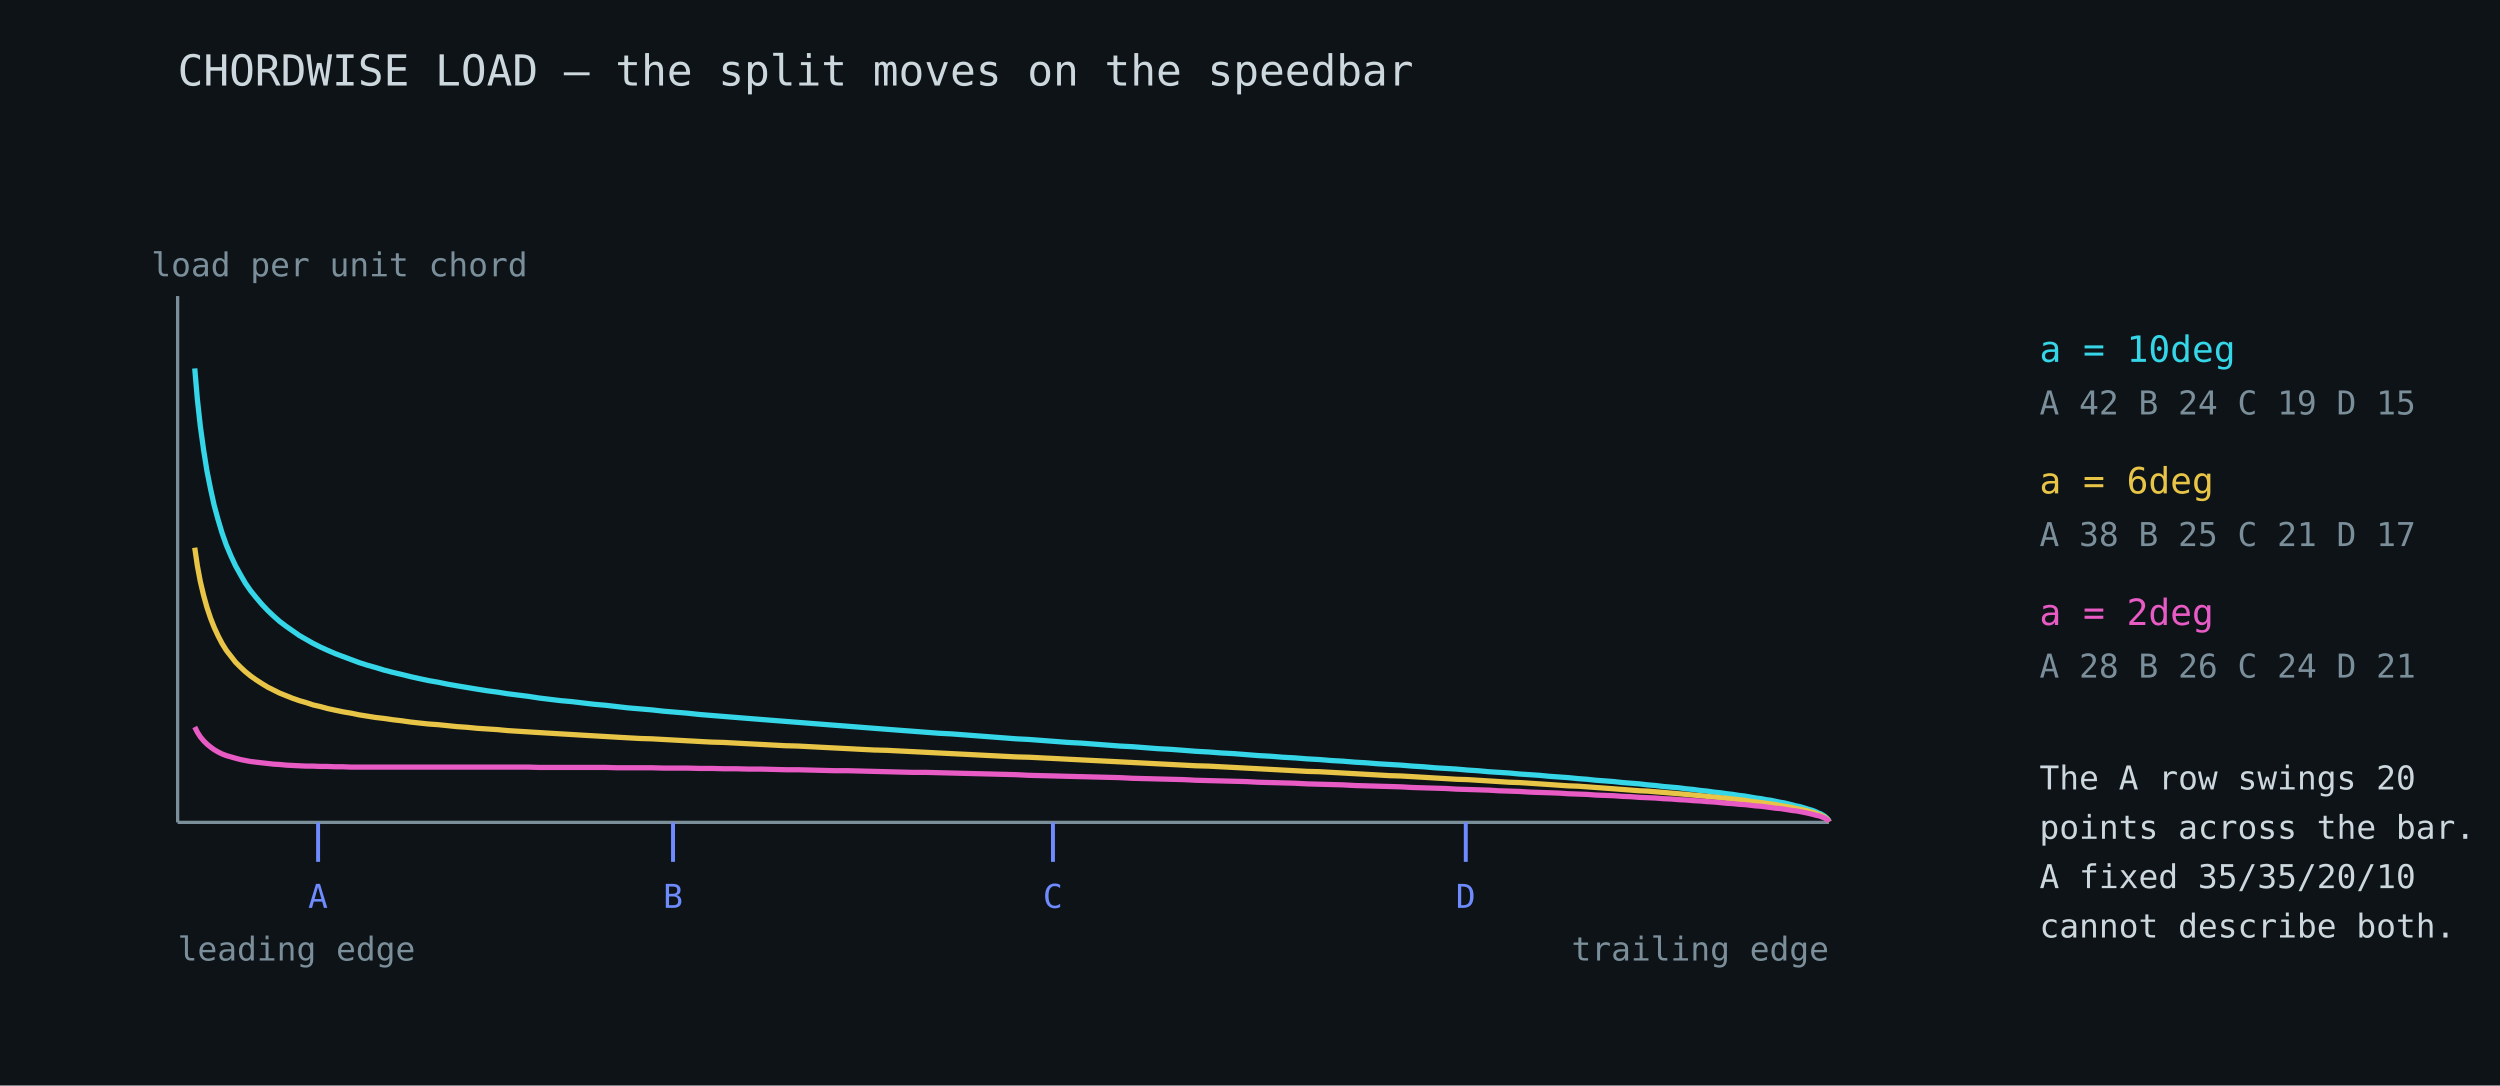
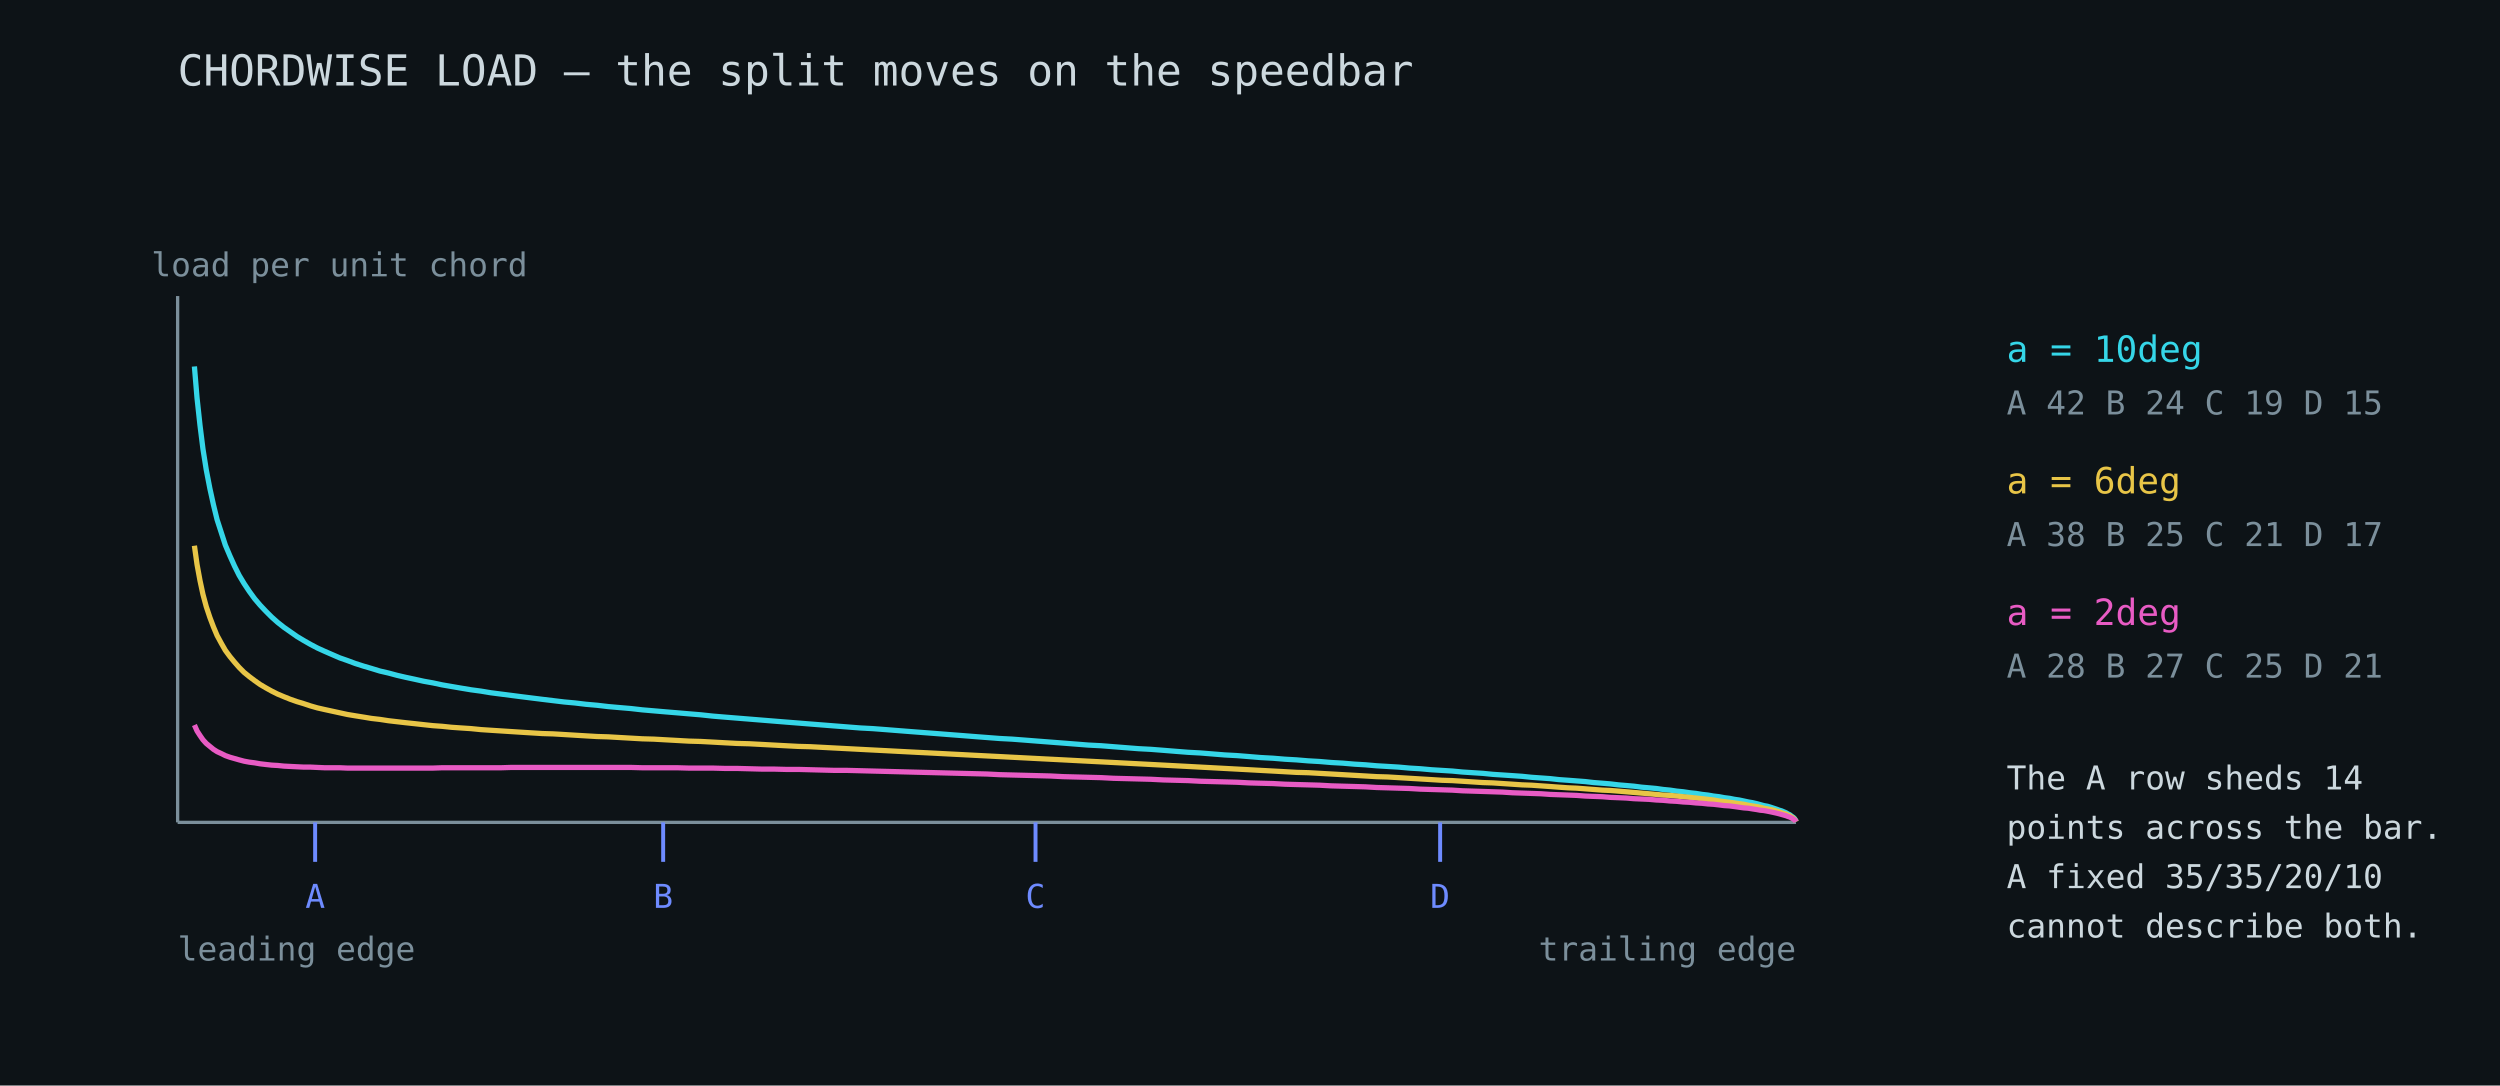
<svg xmlns="http://www.w3.org/2000/svg" width="760" height="330" viewBox="0 0 760 330" role="img" aria-label="Chordwise load distribution">
  <rect width="760" height="330" fill="#0d1317" />
  <style>text{font-family:ui-monospace,Menlo,Consolas,monospace}</style>
  <text x="54" y="26" fill="#ccd8de" font-size="13" text-anchor="start">CHORDWISE LOAD — the split moves on the speedbar</text>
-   <path d="M54.0 250.0L556.0 250.0" fill="none" stroke="#7b8f9b" stroke-width="1" />
+   <path d="M54.0 250.0L546.0 250.0" fill="none" stroke="#7b8f9b" stroke-width="1" />
  <path d="M54.0 90.0L54.0 250.0" fill="none" stroke="#7b8f9b" stroke-width="1" />
-   <path d="M59.2 112.0L60.0 121.4L60.9 129.6L61.9 136.8L62.9 143.1L64.0 148.6L65.1 153.6L66.3 158.0L67.5 162.0L68.8 165.7L70.2 169.0L71.6 172.0L73.1 174.7L74.6 177.3L76.2 179.6L77.9 181.7L79.6 183.7L81.4 185.6L83.2 187.3L85.0 188.9L87.0 190.4L89.0 191.8L91.0 193.2L93.1 194.4L95.2 195.6L97.4 196.7L99.6 197.7L101.9 198.7L104.3 199.6L106.7 200.5L109.1 201.4L111.6 202.2L114.1 202.9L116.7 203.7L119.4 204.4L122.0 205.0L124.8 205.7L127.5 206.3L130.3 206.9L133.2 207.4L136.1 208.0L139.0 208.5L142.0 209.0L145.0 209.5L148.1 210.0L151.2 210.4L154.3 210.9L157.5 211.3L160.7 211.7L163.9 212.2L167.2 212.6L170.5 213.0L173.9 213.3L177.2 213.7L180.6 214.1L184.1 214.4L187.5 214.8L191.0 215.2L194.6 215.5L198.1 215.8L201.7 216.2L205.3 216.5L208.9 216.8L212.6 217.2L216.3 217.5L220.0 217.8L223.7 218.1L227.4 218.4L231.2 218.7L235.0 219.0L238.8 219.3L242.6 219.6L246.4 219.9L250.2 220.2L254.1 220.5L258.0 220.8L261.8 221.1L265.7 221.4L269.6 221.7L273.5 222.0L277.5 222.3L281.4 222.6L285.3 222.9L289.2 223.1L293.2 223.4L297.1 223.7L301.1 224.0L305.0 224.3L308.9 224.6L312.9 224.8L316.8 225.1L320.8 225.4L324.7 225.7L328.6 225.9L332.5 226.2L336.5 226.5L340.4 226.8L344.3 227.0L348.2 227.3L352.0 227.6L355.9 227.8L359.8 228.1L363.6 228.4L367.4 228.6L371.2 228.9L375.0 229.1L378.8 229.4L382.6 229.7L386.3 229.9L390.0 230.2L393.7 230.4L397.4 230.7L401.1 230.9L404.7 231.2L408.3 231.4L411.9 231.7L415.4 231.9L419.0 232.2L422.5 232.4L425.9 232.6L429.4 232.9L432.8 233.1L436.1 233.4L439.5 233.6L442.8 233.8L446.1 234.1L449.3 234.3L452.5 234.6L455.7 234.8L458.8 235.0L461.9 235.3L465.0 235.5L468.0 235.7L471.0 236.0L473.9 236.2L476.8 236.4L479.7 236.7L482.5 236.9L485.2 237.2L488.0 237.4L490.6 237.6L493.3 237.9L495.9 238.1L498.4 238.3L500.9 238.6L503.3 238.8L505.7 239.1L508.1 239.3L510.4 239.5L512.6 239.8L514.8 240.0L516.9 240.3L519.0 240.5L521.0 240.8L523.0 241.0L525.0 241.3L526.8 241.5L528.6 241.8L530.4 242.0L532.1 242.3L533.8 242.6L535.4 242.8L536.9 243.1L538.4 243.3L539.8 243.6L541.2 243.9L542.5 244.1L543.7 244.4L544.9 244.7L546.0 245.0L547.1 245.2L548.1 245.5L549.1 245.8L550.0 246.1L550.8 246.3L551.6 246.6L552.3 246.9L552.9 247.2L553.5 247.4L554.0 247.7L554.5 248.0L554.9 248.3L555.2 248.6L555.5 248.9L555.7 249.1L555.9 249.4L556.0 249.7" fill="none" stroke="#35d6e8" stroke-width="1.6" />
-   <path d="M59.2 166.5L60.0 172.0L60.9 176.8L61.9 181.0L62.9 184.6L64.0 187.9L65.1 190.7L66.3 193.3L67.5 195.6L68.8 197.7L70.2 199.5L71.6 201.3L73.1 202.8L74.6 204.2L76.2 205.5L77.9 206.7L79.6 207.8L81.4 208.9L83.2 209.8L85.0 210.7L87.0 211.5L89.0 212.3L91.0 213.0L93.1 213.6L95.2 214.3L97.4 214.8L99.6 215.4L101.9 215.9L104.3 216.4L106.7 216.8L109.1 217.3L111.6 217.7L114.1 218.1L116.7 218.4L119.4 218.8L122.0 219.1L124.8 219.5L127.5 219.8L130.3 220.1L133.2 220.3L136.1 220.6L139.0 220.9L142.0 221.1L145.0 221.4L148.1 221.6L151.2 221.8L154.3 222.1L157.5 222.3L160.7 222.5L163.9 222.7L167.2 222.9L170.5 223.1L173.9 223.3L177.2 223.5L180.6 223.7L184.1 223.9L187.5 224.1L191.0 224.3L194.6 224.5L198.1 224.6L201.7 224.8L205.3 225.0L208.9 225.2L212.6 225.4L216.3 225.6L220.0 225.7L223.7 225.9L227.4 226.1L231.2 226.3L235.0 226.5L238.8 226.7L242.6 226.8L246.4 227.0L250.2 227.2L254.1 227.4L258.0 227.6L261.8 227.8L265.7 228.0L269.6 228.1L273.5 228.3L277.5 228.5L281.4 228.7L285.3 228.9L289.2 229.1L293.2 229.3L297.1 229.5L301.1 229.7L305.0 229.9L308.9 230.1L312.9 230.2L316.8 230.4L320.8 230.6L324.7 230.8L328.6 231.0L332.5 231.2L336.5 231.4L340.4 231.6L344.3 231.8L348.2 232.0L352.0 232.2L355.9 232.4L359.8 232.6L363.6 232.8L367.4 232.9L371.2 233.1L375.0 233.3L378.8 233.5L382.6 233.7L386.3 233.9L390.0 234.1L393.7 234.3L397.4 234.5L401.1 234.6L404.7 234.8L408.3 235.0L411.9 235.2L415.4 235.4L419.0 235.6L422.5 235.8L425.9 235.9L429.4 236.1L432.8 236.3L436.1 236.5L439.5 236.7L442.8 236.9L446.1 237.0L449.3 237.2L452.5 237.4L455.7 237.6L458.8 237.8L461.9 237.9L465.0 238.1L468.0 238.3L471.0 238.5L473.9 238.7L476.8 238.9L479.7 239.0L482.5 239.2L485.2 239.4L488.0 239.6L490.6 239.8L493.3 240.0L495.9 240.2L498.4 240.4L500.9 240.5L503.3 240.7L505.7 240.9L508.1 241.1L510.4 241.3L512.6 241.5L514.8 241.7L516.9 241.9L519.0 242.1L521.0 242.3L523.0 242.5L525.0 242.7L526.8 242.9L528.6 243.1L530.4 243.3L532.1 243.6L533.8 243.8L535.4 244.0L536.9 244.2L538.4 244.4L539.8 244.6L541.2 244.9L542.5 245.1L543.7 245.3L544.9 245.5L546.0 245.8L547.1 246.0L548.1 246.2L549.1 246.4L550.0 246.7L550.8 246.9L551.6 247.1L552.3 247.4L552.9 247.6L553.5 247.8L554.0 248.1L554.5 248.3L554.9 248.6L555.2 248.8L555.5 249.0L555.7 249.3L555.9 249.5L556.0 249.8" fill="none" stroke="#e8c547" stroke-width="1.6" />
-   <path d="M59.2 221.0L60.0 222.6L60.9 224.0L61.9 225.2L62.9 226.2L64.0 227.1L65.1 227.9L66.3 228.6L67.5 229.2L68.8 229.7L70.2 230.1L71.6 230.5L73.1 230.9L74.6 231.2L76.2 231.5L77.9 231.7L79.6 231.9L81.4 232.1L83.2 232.3L85.0 232.4L87.0 232.6L89.0 232.7L91.0 232.8L93.1 232.9L95.2 232.9L97.4 233.0L99.6 233.0L101.9 233.1L104.3 233.1L106.7 233.2L109.1 233.2L111.6 233.2L114.1 233.2L116.7 233.2L119.4 233.2L122.0 233.2L124.8 233.2L127.5 233.2L130.3 233.2L133.2 233.2L136.1 233.2L139.0 233.2L142.0 233.2L145.0 233.2L148.1 233.2L151.2 233.2L154.3 233.2L157.5 233.2L160.7 233.2L163.9 233.3L167.2 233.3L170.5 233.3L173.9 233.3L177.2 233.3L180.6 233.3L184.1 233.3L187.5 233.4L191.0 233.4L194.6 233.4L198.1 233.4L201.7 233.5L205.3 233.5L208.9 233.5L212.6 233.6L216.3 233.6L220.0 233.7L223.7 233.7L227.4 233.8L231.2 233.8L235.0 233.9L238.8 234.0L242.6 234.0L246.4 234.1L250.2 234.2L254.1 234.3L258.0 234.3L261.8 234.4L265.7 234.5L269.6 234.6L273.5 234.7L277.5 234.8L281.4 234.8L285.3 234.9L289.2 235.0L293.2 235.1L297.1 235.2L301.1 235.3L305.0 235.4L308.9 235.5L312.9 235.7L316.8 235.8L320.8 235.9L324.7 236.0L328.6 236.1L332.5 236.2L336.5 236.3L340.4 236.4L344.3 236.6L348.2 236.7L352.0 236.8L355.9 236.9L359.8 237.0L363.6 237.2L367.4 237.3L371.2 237.4L375.0 237.5L378.8 237.6L382.6 237.8L386.3 237.9L390.0 238.0L393.7 238.1L397.4 238.3L401.1 238.4L404.7 238.5L408.3 238.6L411.9 238.8L415.4 238.9L419.0 239.0L422.5 239.1L425.9 239.2L429.4 239.4L432.8 239.5L436.1 239.6L439.5 239.7L442.8 239.9L446.1 240.0L449.3 240.1L452.5 240.2L455.7 240.4L458.8 240.5L461.9 240.6L465.0 240.8L468.0 240.9L471.0 241.0L473.9 241.1L476.8 241.3L479.7 241.4L482.5 241.5L485.2 241.7L488.0 241.8L490.6 241.9L493.3 242.1L495.9 242.2L498.4 242.4L500.9 242.5L503.3 242.6L505.7 242.8L508.1 242.9L510.4 243.1L512.6 243.2L514.8 243.4L516.9 243.5L519.0 243.7L521.0 243.8L523.0 244.0L525.0 244.2L526.8 244.3L528.6 244.5L530.4 244.6L532.1 244.8L533.8 245.0L535.4 245.1L536.9 245.3L538.4 245.5L539.8 245.7L541.2 245.8L542.5 246.0L543.7 246.2L544.9 246.4L546.0 246.5L547.1 246.7L548.1 246.9L549.1 247.1L550.0 247.3L550.8 247.5L551.6 247.7L552.3 247.9L552.9 248.0L553.5 248.2L554.0 248.4L554.5 248.6L554.9 248.8L555.2 249.0L555.5 249.2L555.7 249.4L555.9 249.6L556.0 249.8" fill="none" stroke="#e85bc4" stroke-width="1.6" />
-   <path d="M96.7 250.0L96.7 262.0" fill="none" stroke="#6e8bff" stroke-width="1.2" />
-   <text x="96.67" y="276" fill="#6e8bff" font-size="10" text-anchor="middle">A</text>
-   <path d="M204.6 250.0L204.6 262.0" fill="none" stroke="#6e8bff" stroke-width="1.2" />
-   <text x="204.6" y="276" fill="#6e8bff" font-size="10" text-anchor="middle">B</text>
-   <path d="M320.1 250.0L320.1 262.0" fill="none" stroke="#6e8bff" stroke-width="1.2" />
-   <text x="320.06" y="276" fill="#6e8bff" font-size="10" text-anchor="middle">C</text>
-   <path d="M445.6 250.0L445.6 262.0" fill="none" stroke="#6e8bff" stroke-width="1.2" />
-   <text x="445.56" y="276" fill="#6e8bff" font-size="10" text-anchor="middle">D</text>
+   <path d="M59.1 111.4L59.9 121.0L60.8 129.3L61.7 136.5L62.7 142.8L63.8 148.5L64.9 153.5L66.0 158.0L67.3 162.0L68.5 165.7L69.9 169.0L71.3 172.1L72.7 174.9L74.2 177.4L75.8 179.8L77.4 182.0L79.1 184.0L80.8 185.8L82.6 187.6L84.4 189.2L86.3 190.7L88.3 192.1L90.3 193.5L92.3 194.7L94.4 195.9L96.5 197.0L98.7 198.0L101.0 199.0L103.3 200.0L105.6 200.8L108.0 201.7L110.5 202.5L112.9 203.2L115.5 204.0L118.1 204.6L120.7 205.3L123.3 205.9L126.1 206.5L128.8 207.1L131.6 207.6L134.4 208.2L137.3 208.7L140.2 209.2L143.2 209.7L146.2 210.1L149.2 210.6L152.3 211.0L155.4 211.4L158.5 211.8L161.7 212.2L164.9 212.6L168.2 213.0L171.5 213.4L174.8 213.7L178.1 214.1L181.5 214.4L184.9 214.8L188.3 215.1L191.8 215.4L195.3 215.8L198.8 216.1L202.3 216.4L205.9 216.7L209.4 217.0L213.0 217.3L216.7 217.7L220.3 218.0L224.0 218.3L227.7 218.6L231.4 218.9L235.1 219.2L238.8 219.5L242.6 219.8L246.3 220.1L250.1 220.4L253.9 220.7L257.7 221.0L261.5 221.3L265.3 221.5L269.2 221.8L273.0 222.1L276.8 222.4L280.7 222.7L284.6 223.0L288.4 223.3L292.3 223.6L296.1 223.9L300.0 224.2L303.9 224.5L307.7 224.7L311.6 225.0L315.4 225.3L319.3 225.6L323.2 225.9L327.0 226.2L330.8 226.5L334.7 226.7L338.5 227.0L342.3 227.3L346.1 227.6L349.9 227.8L353.7 228.1L357.4 228.4L361.2 228.7L364.9 228.9L368.6 229.2L372.3 229.5L376.0 229.7L379.7 230.0L383.3 230.3L387.0 230.5L390.6 230.8L394.1 231.0L397.7 231.3L401.2 231.5L404.7 231.8L408.2 232.0L411.7 232.3L415.1 232.5L418.5 232.8L421.9 233.0L425.2 233.2L428.5 233.5L431.8 233.7L435.1 234.0L438.3 234.2L441.5 234.4L444.6 234.7L447.7 234.9L450.8 235.1L453.8 235.4L456.8 235.6L459.8 235.8L462.7 236.0L465.6 236.3L468.4 236.5L471.2 236.7L473.9 237.0L476.7 237.2L479.3 237.4L481.9 237.6L484.5 237.9L487.1 238.1L489.5 238.3L492.0 238.6L494.4 238.8L496.7 239.0L499.0 239.3L501.3 239.5L503.5 239.7L505.6 240.0L507.7 240.2L509.7 240.5L511.7 240.7L513.7 241.0L515.6 241.2L517.4 241.5L519.2 241.7L520.9 242.0L522.6 242.2L524.2 242.5L525.8 242.7L527.3 243.0L528.7 243.2L530.1 243.5L531.5 243.8L532.7 244.0L534.0 244.3L535.1 244.6L536.2 244.9L537.3 245.1L538.3 245.4L539.2 245.7L540.1 246.0L540.9 246.3L541.6 246.5L542.3 246.8L543.0 247.1L543.5 247.4L544.1 247.7L544.5 248.0L544.9 248.3L545.2 248.5L545.5 248.8L545.7 249.1L545.9 249.4L546.0 249.7" fill="none" stroke="#35d6e8" stroke-width="1.6" />
+   <path d="M59.1 165.9L59.9 171.6L60.8 176.5L61.7 180.7L62.7 184.4L63.8 187.7L64.9 190.6L66.0 193.2L67.3 195.6L68.5 197.7L69.9 199.6L71.3 201.3L72.7 202.9L74.2 204.4L75.8 205.7L77.4 206.9L79.1 208.1L80.8 209.1L82.6 210.1L84.4 211.0L86.3 211.8L88.3 212.6L90.3 213.3L92.3 213.9L94.4 214.6L96.5 215.2L98.7 215.7L101.0 216.2L103.3 216.7L105.6 217.2L108.0 217.6L110.5 218.0L112.9 218.4L115.5 218.7L118.1 219.1L120.7 219.4L123.3 219.7L126.1 220.0L128.8 220.3L131.6 220.6L134.4 220.8L137.3 221.1L140.2 221.3L143.2 221.5L146.2 221.8L149.2 222.0L152.3 222.2L155.4 222.4L158.5 222.6L161.7 222.8L164.9 223.0L168.2 223.1L171.5 223.3L174.8 223.5L178.1 223.7L181.5 223.9L184.9 224.0L188.3 224.2L191.8 224.4L195.3 224.6L198.8 224.7L202.3 224.9L205.9 225.1L209.4 225.3L213.0 225.4L216.7 225.6L220.3 225.8L224.0 226.0L227.7 226.1L231.4 226.3L235.1 226.5L238.8 226.7L242.6 226.9L246.3 227.0L250.1 227.2L253.9 227.4L257.7 227.6L261.5 227.8L265.3 228.0L269.2 228.2L273.0 228.4L276.8 228.6L280.7 228.8L284.6 229.0L288.4 229.2L292.3 229.4L296.1 229.6L300.0 229.8L303.9 230.0L307.7 230.2L311.6 230.4L315.4 230.6L319.3 230.8L323.2 231.0L327.0 231.2L330.8 231.4L334.7 231.6L338.5 231.8L342.3 232.0L346.1 232.2L349.9 232.4L353.7 232.6L357.4 232.8L361.2 233.0L364.9 233.2L368.6 233.4L372.3 233.6L376.0 233.8L379.7 234.0L383.3 234.2L387.0 234.4L390.6 234.6L394.1 234.8L397.7 234.9L401.2 235.1L404.7 235.3L408.2 235.5L411.7 235.7L415.1 235.9L418.5 236.1L421.9 236.2L425.2 236.4L428.5 236.6L431.8 236.8L435.1 237.0L438.3 237.2L441.5 237.3L444.6 237.5L447.7 237.7L450.8 237.9L453.8 238.0L456.8 238.2L459.8 238.4L462.7 238.6L465.6 238.7L468.4 238.9L471.2 239.1L473.9 239.3L476.7 239.5L479.3 239.6L481.9 239.8L484.5 240.0L487.1 240.2L489.5 240.3L492.0 240.5L494.4 240.7L496.7 240.9L499.0 241.1L501.3 241.3L503.5 241.5L505.6 241.7L507.7 241.8L509.7 242.0L511.7 242.2L513.7 242.4L515.6 242.6L517.4 242.8L519.2 243.0L520.9 243.2L522.6 243.5L524.2 243.7L525.8 243.9L527.3 244.1L528.7 244.3L530.1 244.5L531.5 244.8L532.7 245.0L534.0 245.2L535.1 245.4L536.2 245.7L537.3 245.9L538.3 246.1L539.2 246.3L540.1 246.6L540.9 246.8L541.6 247.1L542.3 247.3L543.0 247.5L543.5 247.8L544.1 248.0L544.5 248.3L544.9 248.5L545.2 248.8L545.5 249.0L545.7 249.3L545.9 249.5L546.0 249.8" fill="none" stroke="#e8c547" stroke-width="1.6" />
+   <path d="M59.1 220.4L59.9 222.2L60.8 223.6L61.7 224.9L62.7 226.0L63.8 226.9L64.9 227.8L66.0 228.5L67.3 229.1L68.5 229.7L69.9 230.2L71.3 230.6L72.7 231.0L74.2 231.4L75.8 231.7L77.4 231.9L79.1 232.2L80.8 232.4L82.6 232.6L84.4 232.7L86.3 232.9L88.3 233.0L90.3 233.1L92.3 233.2L94.4 233.2L96.5 233.3L98.7 233.4L101.0 233.4L103.3 233.4L105.6 233.5L108.0 233.5L110.5 233.5L112.9 233.5L115.5 233.5L118.1 233.5L120.7 233.5L123.3 233.5L126.1 233.5L128.8 233.5L131.6 233.5L134.4 233.4L137.3 233.4L140.2 233.4L143.2 233.4L146.2 233.4L149.2 233.4L152.3 233.4L155.4 233.3L158.5 233.3L161.7 233.3L164.9 233.3L168.2 233.3L171.5 233.3L174.8 233.3L178.1 233.3L181.5 233.3L184.9 233.3L188.3 233.3L191.8 233.3L195.3 233.4L198.8 233.4L202.3 233.4L205.9 233.4L209.4 233.5L213.0 233.5L216.7 233.5L220.3 233.6L224.0 233.6L227.7 233.7L231.4 233.8L235.1 233.8L238.8 233.9L242.6 233.9L246.3 234.0L250.1 234.1L253.9 234.2L257.7 234.2L261.5 234.3L265.3 234.4L269.2 234.5L273.0 234.6L276.8 234.7L280.7 234.8L284.6 234.9L288.4 235.0L292.3 235.1L296.1 235.2L300.0 235.3L303.9 235.5L307.7 235.6L311.6 235.7L315.4 235.8L319.3 235.9L323.2 236.1L327.0 236.2L330.8 236.3L334.7 236.4L338.5 236.6L342.3 236.7L346.1 236.8L349.9 236.9L353.7 237.1L357.4 237.2L361.2 237.3L364.9 237.5L368.6 237.6L372.3 237.7L376.0 237.8L379.7 238.0L383.3 238.1L387.0 238.2L390.6 238.4L394.1 238.5L397.7 238.6L401.2 238.7L404.7 238.9L408.2 239.0L411.7 239.1L415.1 239.2L418.5 239.4L421.9 239.5L425.2 239.6L428.5 239.7L431.8 239.9L435.1 240.0L438.3 240.1L441.5 240.2L444.6 240.4L447.7 240.5L450.8 240.6L453.8 240.7L456.8 240.8L459.8 241.0L462.7 241.1L465.6 241.2L468.4 241.3L471.2 241.5L473.9 241.6L476.7 241.7L479.3 241.8L481.9 242.0L484.5 242.1L487.1 242.2L489.5 242.4L492.0 242.5L494.4 242.6L496.7 242.8L499.0 242.9L501.3 243.0L503.5 243.2L505.6 243.3L507.7 243.5L509.7 243.6L511.7 243.8L513.7 243.9L515.6 244.1L517.4 244.2L519.2 244.4L520.9 244.5L522.6 244.7L524.2 244.9L525.8 245.0L527.3 245.2L528.7 245.4L530.1 245.6L531.5 245.7L532.7 245.9L534.0 246.1L535.1 246.3L536.2 246.4L537.3 246.6L538.3 246.8L539.2 247.0L540.1 247.2L540.9 247.4L541.6 247.6L542.3 247.8L543.0 248.0L543.5 248.2L544.1 248.4L544.5 248.6L544.9 248.8L545.2 249.0L545.5 249.2L545.7 249.4L545.9 249.6L546.0 249.8" fill="none" stroke="#e85bc4" stroke-width="1.6" />
+   <path d="M95.8 250.0L95.8 262.0" fill="none" stroke="#6e8bff" stroke-width="1.2" />
+   <text x="95.82" y="276" fill="#6e8bff" font-size="10" text-anchor="middle">A</text>
+   <path d="M201.6 250.0L201.6 262.0" fill="none" stroke="#6e8bff" stroke-width="1.2" />
+   <text x="201.6" y="276" fill="#6e8bff" font-size="10" text-anchor="middle">B</text>
+   <path d="M314.8 250.0L314.8 262.0" fill="none" stroke="#6e8bff" stroke-width="1.2" />
+   <text x="314.76" y="276" fill="#6e8bff" font-size="10" text-anchor="middle">C</text>
+   <path d="M437.8 250.0L437.8 262.0" fill="none" stroke="#6e8bff" stroke-width="1.2" />
+   <text x="437.76" y="276" fill="#6e8bff" font-size="10" text-anchor="middle">D</text>
  <text x="54" y="292" fill="#7b8f9b" font-size="10" text-anchor="start">leading edge</text>
-   <text x="556" y="292" fill="#7b8f9b" font-size="10" text-anchor="end">trailing edge</text>
+   <text x="546" y="292" fill="#7b8f9b" font-size="10" text-anchor="end">trailing edge</text>
  <text x="46" y="84" fill="#7b8f9b" font-size="10" text-anchor="start">load per unit chord</text>
-   <text x="620" y="110" fill="#35d6e8" font-size="11" text-anchor="start">a = 10deg</text>
-   <text x="620" y="126" fill="#7b8f9b" font-size="10" text-anchor="start">A 42  B 24  C 19  D 15</text>
-   <text x="620" y="150" fill="#e8c547" font-size="11" text-anchor="start">a = 6deg</text>
-   <text x="620" y="166" fill="#7b8f9b" font-size="10" text-anchor="start">A 38  B 25  C 21  D 17</text>
-   <text x="620" y="190" fill="#e85bc4" font-size="11" text-anchor="start">a = 2deg</text>
-   <text x="620" y="206" fill="#7b8f9b" font-size="10" text-anchor="start">A 28  B 26  C 24  D 21</text>
-   <text x="620" y="240" fill="#ccd8de" font-size="10" text-anchor="start">The A row swings 20</text>
-   <text x="620" y="255" fill="#ccd8de" font-size="10" text-anchor="start">points across the bar.</text>
-   <text x="620" y="270" fill="#ccd8de" font-size="10" text-anchor="start">A fixed 35/35/20/10</text>
-   <text x="620" y="285" fill="#ccd8de" font-size="10" text-anchor="start">cannot describe both.</text>
+   <text x="610" y="110" fill="#35d6e8" font-size="11" text-anchor="start">a = 10deg</text>
+   <text x="610" y="126" fill="#7b8f9b" font-size="10" text-anchor="start">A 42  B 24  C 19  D 15</text>
+   <text x="610" y="150" fill="#e8c547" font-size="11" text-anchor="start">a = 6deg</text>
+   <text x="610" y="166" fill="#7b8f9b" font-size="10" text-anchor="start">A 38  B 25  C 21  D 17</text>
+   <text x="610" y="190" fill="#e85bc4" font-size="11" text-anchor="start">a = 2deg</text>
+   <text x="610" y="206" fill="#7b8f9b" font-size="10" text-anchor="start">A 28  B 27  C 25  D 21</text>
+   <text x="610" y="240" fill="#ccd8de" font-size="10" text-anchor="start">The A row sheds 14</text>
+   <text x="610" y="255" fill="#ccd8de" font-size="10" text-anchor="start">points across the bar.</text>
+   <text x="610" y="270" fill="#ccd8de" font-size="10" text-anchor="start">A fixed 35/35/20/10</text>
+   <text x="610" y="285" fill="#ccd8de" font-size="10" text-anchor="start">cannot describe both.</text>
</svg>
